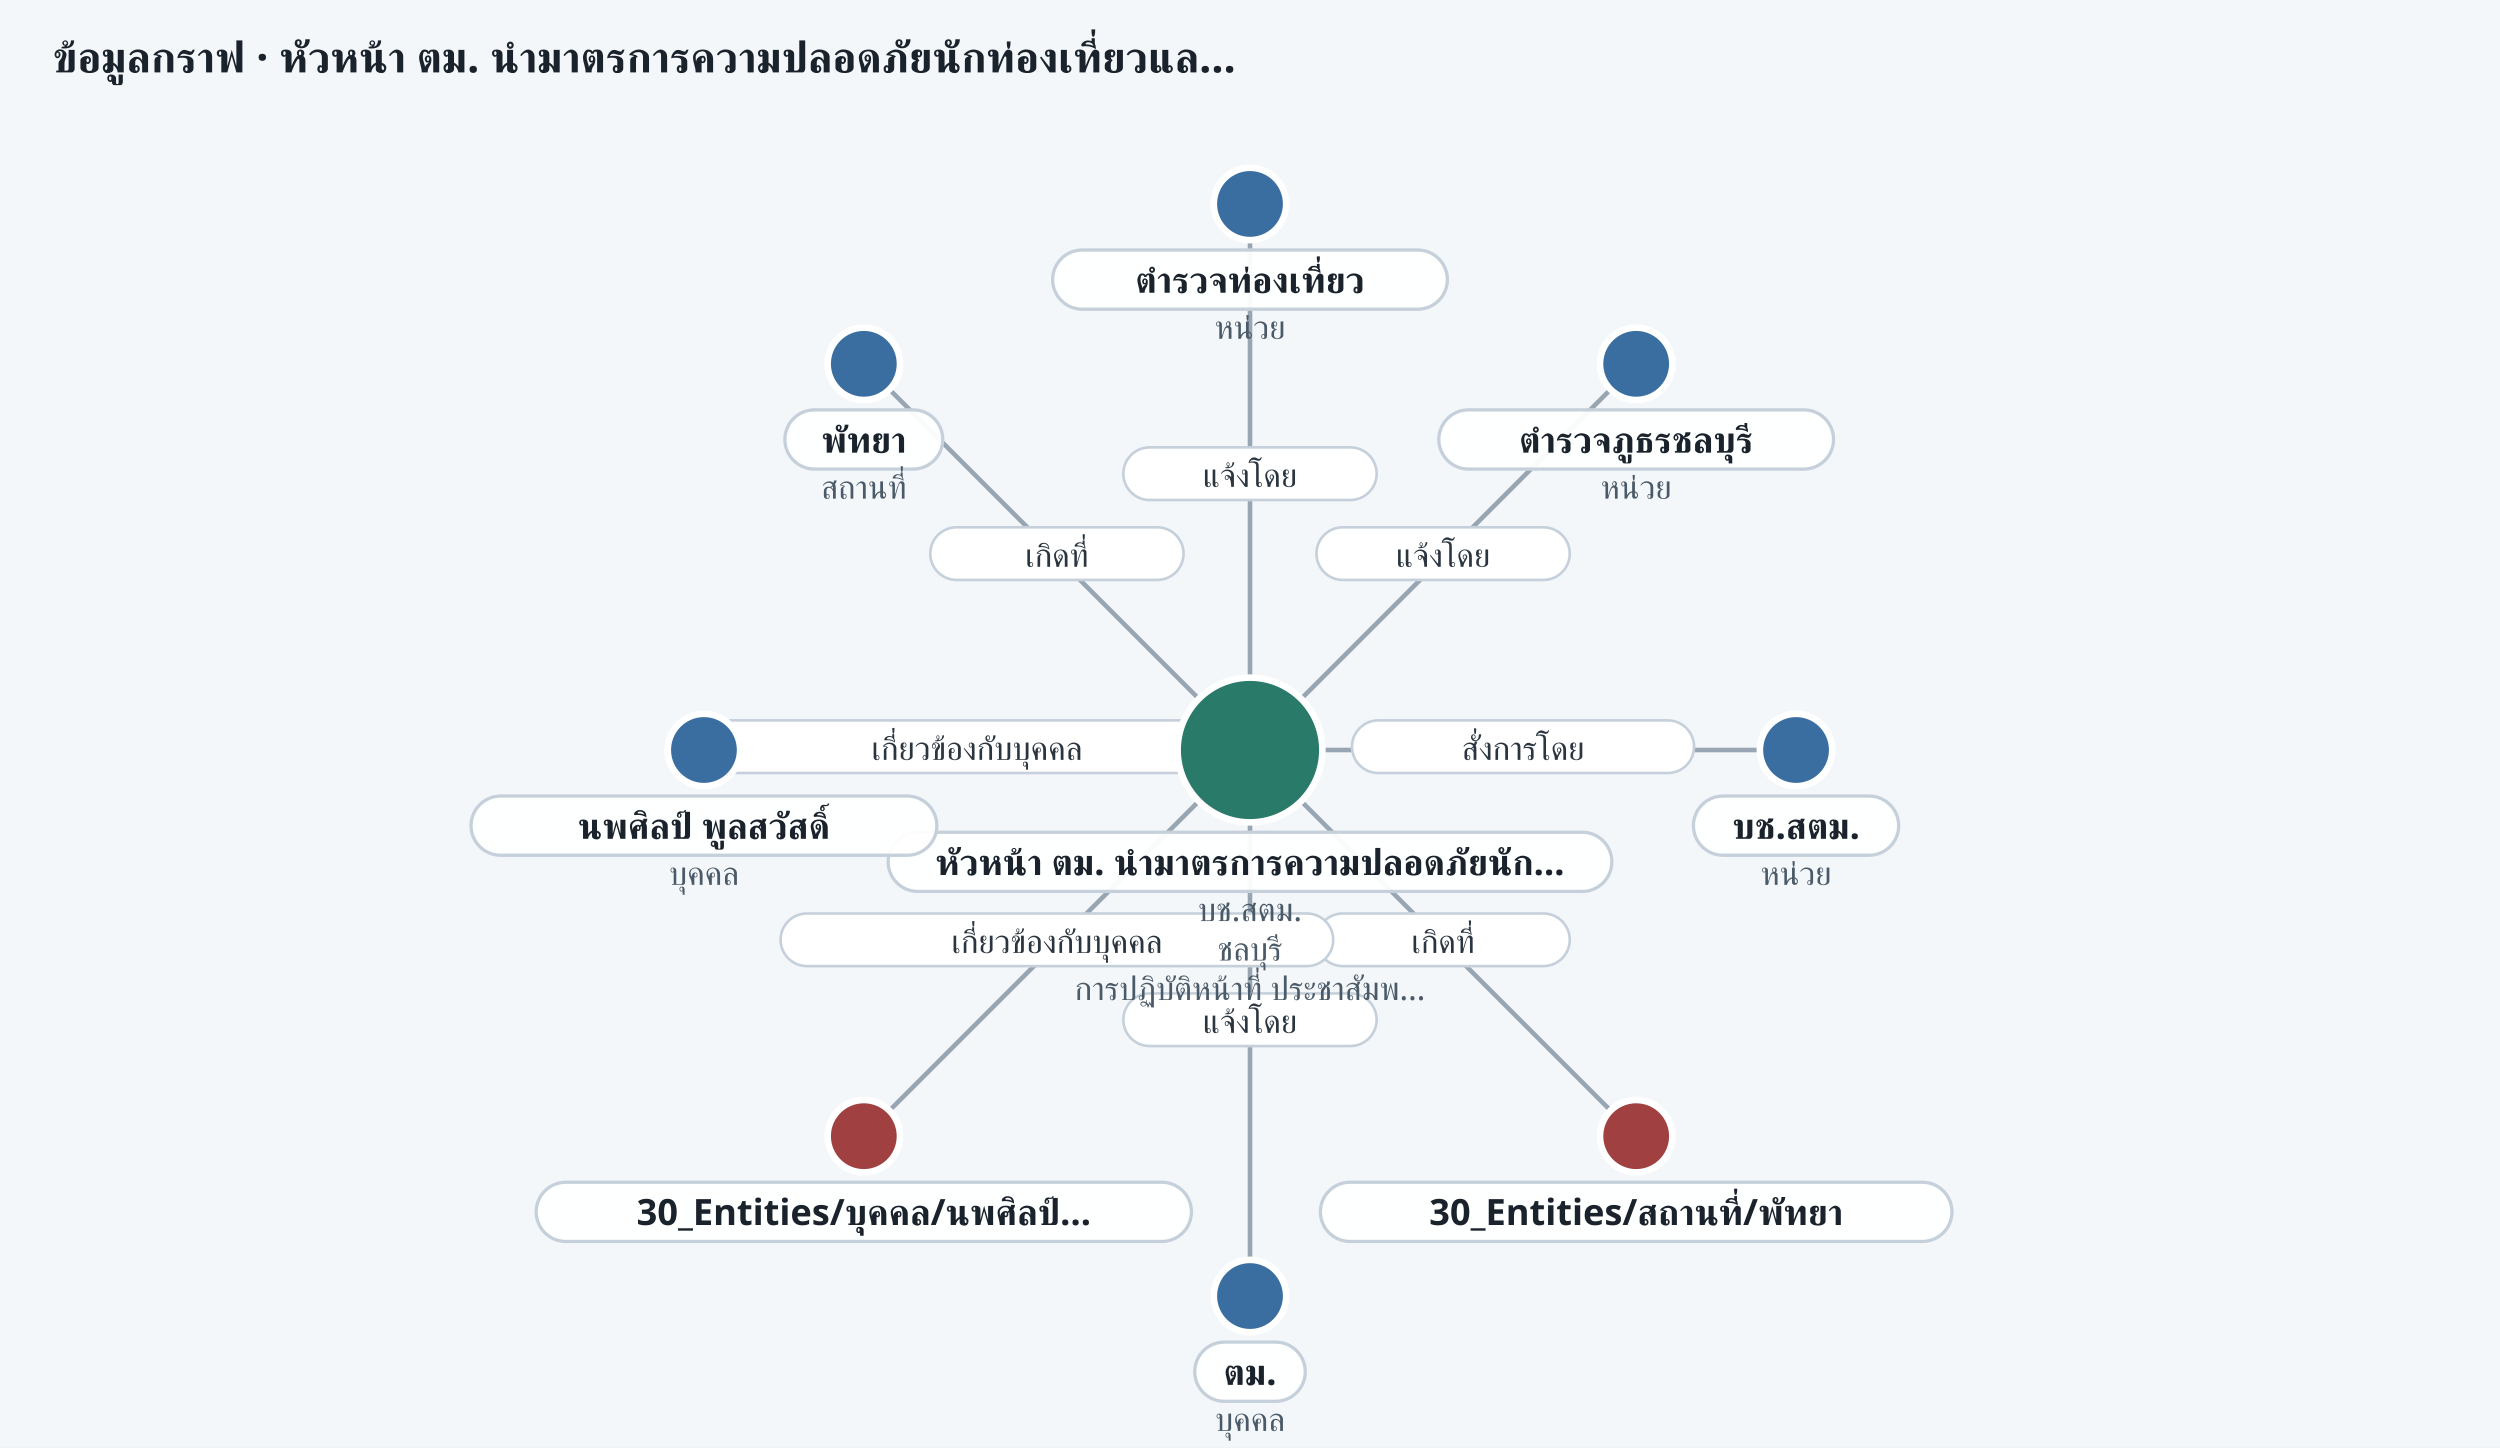
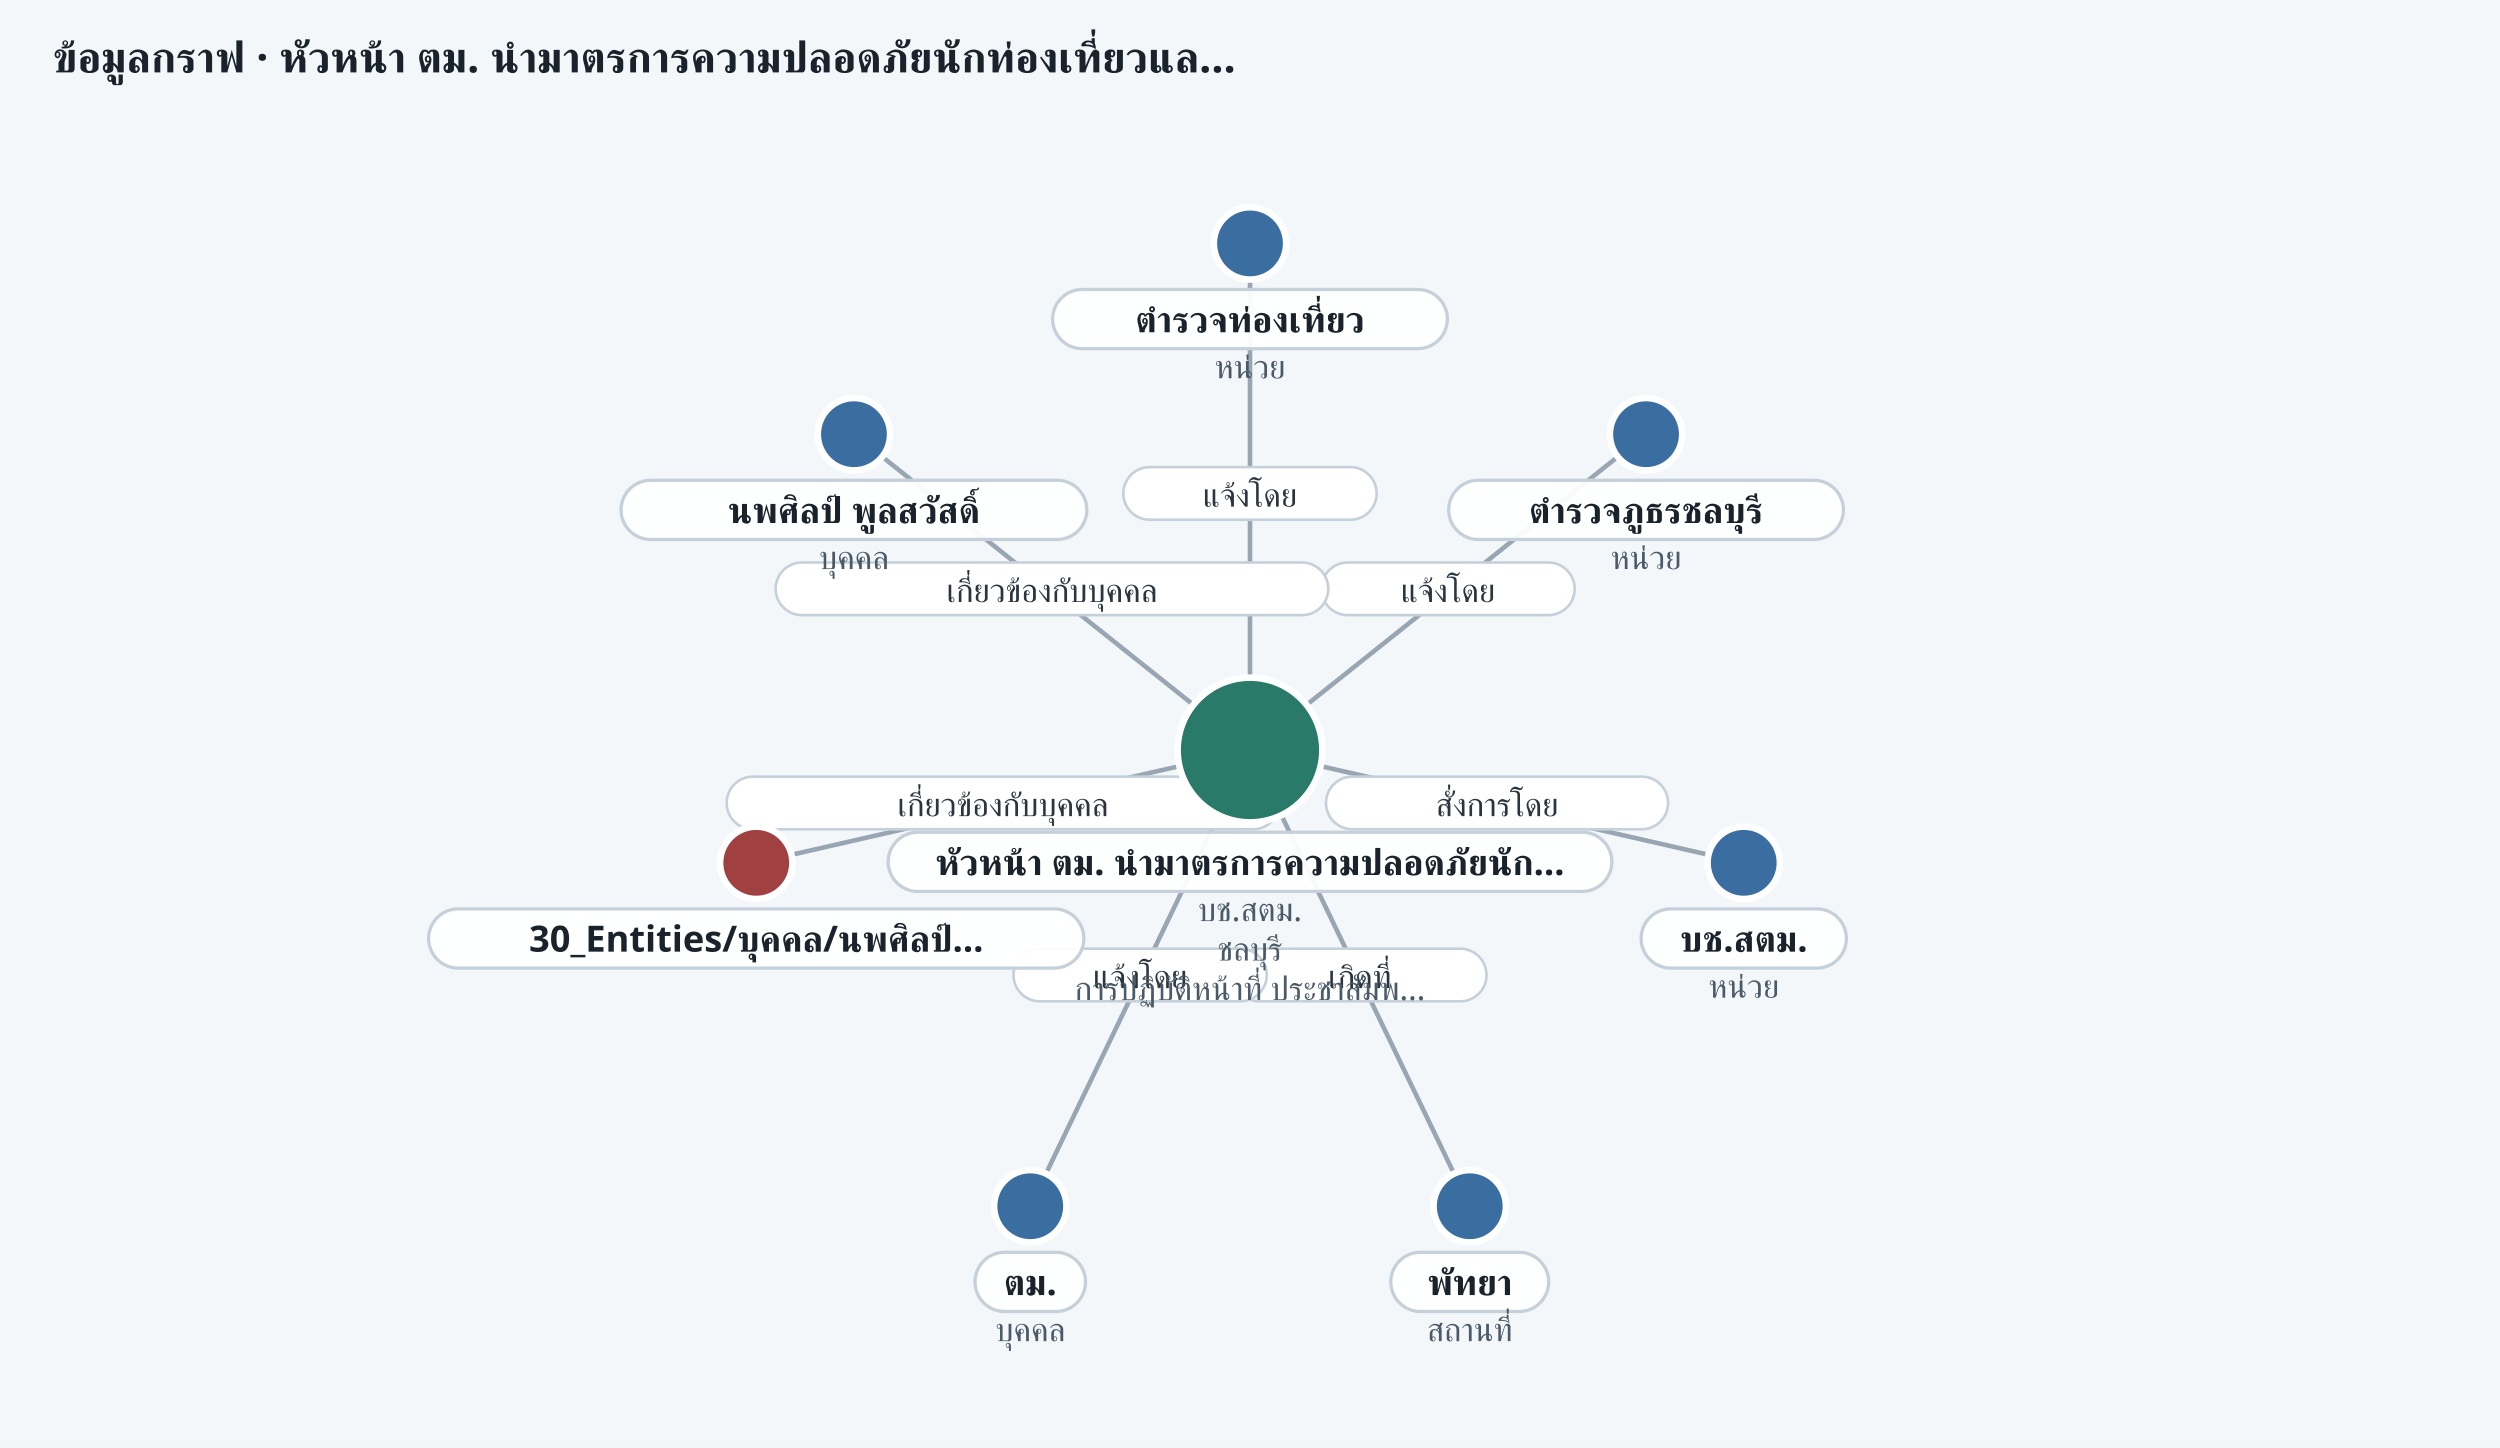
<svg xmlns="http://www.w3.org/2000/svg" width="760" height="440" viewBox="0 0 760 440" role="img" aria-label="ego graph 20261023-police-07">
  <rect width="100%" height="100%" fill="#f4f7fa" />
  <text x="16" y="22" font-size="13" font-weight="700" fill="#1a222c" font-family="Sarabun, Anuphan, sans-serif">ข้อมูลกราฟ · หัวหน้า ตม. นำมาตรการความปลอดภัยนักท่องเที่ยวแล…</text>
-   <line x1="380.0" y1="228.0" x2="380.0" y2="62.0" stroke="#7a8a9a" stroke-width="1.4" opacity="0.75" />
-   <rect x="341.5" y="136.0" width="77.0" height="16" rx="8" fill="#fff" stroke="#c5d0da" stroke-width="0.8" />
-   <text x="380.0" y="148.0" text-anchor="middle" font-size="10" fill="#2a3540" font-family="Sarabun, Anuphan, sans-serif">แจ้งโดย</text>
-   <line x1="380.0" y1="228.0" x2="497.4" y2="110.6" stroke="#7a8a9a" stroke-width="1.4" opacity="0.75" />
-   <rect x="400.2" y="160.3" width="77.0" height="16" rx="8" fill="#fff" stroke="#c5d0da" stroke-width="0.8" />
-   <text x="438.7" y="172.3" text-anchor="middle" font-size="10" fill="#2a3540" font-family="Sarabun, Anuphan, sans-serif">แจ้งโดย</text>
-   <line x1="380.0" y1="228.0" x2="546.0" y2="228.0" stroke="#7a8a9a" stroke-width="1.4" opacity="0.75" />
-   <rect x="411.0" y="219.0" width="104.0" height="16" rx="8" fill="#fff" stroke="#c5d0da" stroke-width="0.8" />
-   <text x="463.0" y="231.0" text-anchor="middle" font-size="10" fill="#2a3540" font-family="Sarabun, Anuphan, sans-serif">สั่งการโดย</text>
-   <line x1="380.0" y1="228.0" x2="497.4" y2="345.4" stroke="#7a8a9a" stroke-width="1.4" opacity="0.75" />
-   <rect x="400.2" y="277.7" width="77.0" height="16" rx="8" fill="#fff" stroke="#c5d0da" stroke-width="0.8" />
-   <text x="438.7" y="289.7" text-anchor="middle" font-size="10" fill="#2a3540" font-family="Sarabun, Anuphan, sans-serif">เกิดที่</text>
-   <line x1="380.0" y1="228.0" x2="380.0" y2="394.0" stroke="#7a8a9a" stroke-width="1.4" opacity="0.75" />
-   <rect x="341.5" y="302.0" width="77.0" height="16" rx="8" fill="#fff" stroke="#c5d0da" stroke-width="0.8" />
-   <text x="380.0" y="314.0" text-anchor="middle" font-size="10" fill="#2a3540" font-family="Sarabun, Anuphan, sans-serif">แจ้งโดย</text>
-   <line x1="380.0" y1="228.0" x2="262.6" y2="345.4" stroke="#7a8a9a" stroke-width="1.4" opacity="0.75" />
-   <rect x="237.3" y="277.7" width="168.0" height="16" rx="8" fill="#fff" stroke="#c5d0da" stroke-width="0.8" />
-   <text x="321.3" y="289.7" text-anchor="middle" font-size="10" fill="#2a3540" font-family="Sarabun, Anuphan, sans-serif">เกี่ยวข้องกับบุคคล</text>
-   <line x1="380.0" y1="228.0" x2="214.0" y2="228.0" stroke="#7a8a9a" stroke-width="1.4" opacity="0.75" />
-   <rect x="213.0" y="219.0" width="168.0" height="16" rx="8" fill="#fff" stroke="#c5d0da" stroke-width="0.8" />
-   <text x="297.0" y="231.0" text-anchor="middle" font-size="10" fill="#2a3540" font-family="Sarabun, Anuphan, sans-serif">เกี่ยวข้องกับบุคคล</text>
-   <line x1="380.0" y1="228.0" x2="262.6" y2="110.6" stroke="#7a8a9a" stroke-width="1.4" opacity="0.75" />
-   <rect x="282.8" y="160.3" width="77.0" height="16" rx="8" fill="#fff" stroke="#c5d0da" stroke-width="0.8" />
-   <text x="321.3" y="172.3" text-anchor="middle" font-size="10" fill="#2a3540" font-family="Sarabun, Anuphan, sans-serif">เกิดที่</text>
+   <line x1="380.0" y1="228.0" x2="380.0" y2="74.0" stroke="#7a8a9a" stroke-width="1.4" opacity="0.75" />
+   <rect x="341.5" y="142.0" width="77.0" height="16" rx="8" fill="#fff" stroke="#c5d0da" stroke-width="0.8" />
+   <text x="380.0" y="154.0" text-anchor="middle" font-size="10" fill="#2a3540" font-family="Sarabun, Anuphan, sans-serif">แจ้งโดย</text>
+   <line x1="380.0" y1="228.0" x2="500.4" y2="132.0" stroke="#7a8a9a" stroke-width="1.4" opacity="0.75" />
+   <rect x="401.7" y="171.0" width="77.0" height="16" rx="8" fill="#fff" stroke="#c5d0da" stroke-width="0.8" />
+   <text x="440.2" y="183.0" text-anchor="middle" font-size="10" fill="#2a3540" font-family="Sarabun, Anuphan, sans-serif">แจ้งโดย</text>
+   <line x1="380.0" y1="228.0" x2="530.1" y2="262.3" stroke="#7a8a9a" stroke-width="1.4" opacity="0.75" />
+   <rect x="403.1" y="236.1" width="104.0" height="16" rx="8" fill="#fff" stroke="#c5d0da" stroke-width="0.8" />
+   <text x="455.1" y="248.1" text-anchor="middle" font-size="10" fill="#2a3540" font-family="Sarabun, Anuphan, sans-serif">สั่งการโดย</text>
+   <line x1="380.0" y1="228.0" x2="446.8" y2="366.7" stroke="#7a8a9a" stroke-width="1.4" opacity="0.75" />
+   <rect x="374.9" y="288.4" width="77.0" height="16" rx="8" fill="#fff" stroke="#c5d0da" stroke-width="0.8" />
+   <text x="413.4" y="300.4" text-anchor="middle" font-size="10" fill="#2a3540" font-family="Sarabun, Anuphan, sans-serif">เกิดที่</text>
+   <line x1="380.0" y1="228.0" x2="313.2" y2="366.7" stroke="#7a8a9a" stroke-width="1.4" opacity="0.75" />
+   <rect x="308.1" y="288.4" width="77.0" height="16" rx="8" fill="#fff" stroke="#c5d0da" stroke-width="0.8" />
+   <text x="346.6" y="300.4" text-anchor="middle" font-size="10" fill="#2a3540" font-family="Sarabun, Anuphan, sans-serif">แจ้งโดย</text>
+   <line x1="380.0" y1="228.0" x2="229.9" y2="262.3" stroke="#7a8a9a" stroke-width="1.4" opacity="0.75" />
+   <rect x="220.9" y="236.1" width="168.0" height="16" rx="8" fill="#fff" stroke="#c5d0da" stroke-width="0.8" />
+   <text x="304.9" y="248.1" text-anchor="middle" font-size="10" fill="#2a3540" font-family="Sarabun, Anuphan, sans-serif">เกี่ยวข้องกับบุคคล</text>
+   <line x1="380.0" y1="228.0" x2="259.6" y2="132.0" stroke="#7a8a9a" stroke-width="1.4" opacity="0.75" />
+   <rect x="235.8" y="171.0" width="168.0" height="16" rx="8" fill="#fff" stroke="#c5d0da" stroke-width="0.8" />
+   <text x="319.8" y="183.0" text-anchor="middle" font-size="10" fill="#2a3540" font-family="Sarabun, Anuphan, sans-serif">เกี่ยวข้องกับบุคคล</text>
  <circle cx="380.0" cy="228.0" r="22" fill="#2a7a6a" stroke="#fff" stroke-width="2" />
  <rect x="270.0" y="253.0" width="220.0" height="18" rx="9" fill="rgba(255,255,255,0.94)" stroke="#c5d0da" />
  <text x="380.0" y="266.0" text-anchor="middle" font-size="11" font-weight="600" fill="#1a222c" font-family="Sarabun, Anuphan, sans-serif">หัวหน้า ตม. นำมาตรการความปลอดภัยนัก…</text>
  <text x="380.0" y="280.0" text-anchor="middle" font-size="10" fill="#4a5a68" font-family="Sarabun, Anuphan, sans-serif">บช.สตม.</text>
  <text x="380.0" y="292.0" text-anchor="middle" font-size="10" fill="#4a5a68" font-family="Sarabun, Anuphan, sans-serif">ชลบุรี</text>
  <text x="380.0" y="304.0" text-anchor="middle" font-size="10" fill="#4a5a68" font-family="Sarabun, Anuphan, sans-serif">การปฏิบัติหน้าที่ ประชาสัมพ…</text>
-   <circle cx="380.0" cy="62.0" r="11" fill="#3a6ea0" stroke="#fff" stroke-width="2" />
-   <rect x="320.0" y="76.0" width="120.0" height="18" rx="9" fill="rgba(255,255,255,0.94)" stroke="#c5d0da" />
-   <text x="380.0" y="89.0" text-anchor="middle" font-size="11" font-weight="600" fill="#1a222c" font-family="Sarabun, Anuphan, sans-serif">ตำรวจท่องเที่ยว</text>
-   <text x="380.0" y="103.0" text-anchor="middle" font-size="10" fill="#4a5a68" font-family="Sarabun, Anuphan, sans-serif">หน่วย</text>
-   <circle cx="497.4" cy="110.6" r="11" fill="#3a6ea0" stroke="#fff" stroke-width="2" />
-   <rect x="437.4" y="124.6" width="120.0" height="18" rx="9" fill="rgba(255,255,255,0.94)" stroke="#c5d0da" />
-   <text x="497.4" y="137.6" text-anchor="middle" font-size="11" font-weight="600" fill="#1a222c" font-family="Sarabun, Anuphan, sans-serif">ตำรวจภูธรชลบุรี</text>
-   <text x="497.4" y="151.6" text-anchor="middle" font-size="10" fill="#4a5a68" font-family="Sarabun, Anuphan, sans-serif">หน่วย</text>
-   <circle cx="546.0" cy="228.0" r="11" fill="#3a6ea0" stroke="#fff" stroke-width="2" />
-   <rect x="514.8" y="242.0" width="62.4" height="18" rx="9" fill="rgba(255,255,255,0.94)" stroke="#c5d0da" />
-   <text x="546.0" y="255.0" text-anchor="middle" font-size="11" font-weight="600" fill="#1a222c" font-family="Sarabun, Anuphan, sans-serif">บช.สตม.</text>
-   <text x="546.0" y="269.0" text-anchor="middle" font-size="10" fill="#4a5a68" font-family="Sarabun, Anuphan, sans-serif">หน่วย</text>
-   <circle cx="497.4" cy="345.4" r="11" fill="#a04040" stroke="#fff" stroke-width="2" />
-   <rect x="401.4" y="359.4" width="192.0" height="18" rx="9" fill="rgba(255,255,255,0.94)" stroke="#c5d0da" />
-   <text x="497.4" y="372.4" text-anchor="middle" font-size="11" font-weight="600" fill="#1a222c" font-family="Sarabun, Anuphan, sans-serif">30_Entities/สถานที่/พัทยา</text>
-   <circle cx="380.0" cy="394.0" r="11" fill="#3a6ea0" stroke="#fff" stroke-width="2" />
-   <rect x="363.2" y="408.0" width="33.6" height="18" rx="9" fill="rgba(255,255,255,0.94)" stroke="#c5d0da" />
-   <text x="380.0" y="421.0" text-anchor="middle" font-size="11" font-weight="600" fill="#1a222c" font-family="Sarabun, Anuphan, sans-serif">ตม.</text>
-   <text x="380.0" y="435.0" text-anchor="middle" font-size="10" fill="#4a5a68" font-family="Sarabun, Anuphan, sans-serif">บุคคล</text>
-   <circle cx="262.6" cy="345.4" r="11" fill="#a04040" stroke="#fff" stroke-width="2" />
-   <rect x="163.0" y="359.4" width="199.2" height="18" rx="9" fill="rgba(255,255,255,0.94)" stroke="#c5d0da" />
-   <text x="262.6" y="372.4" text-anchor="middle" font-size="11" font-weight="600" fill="#1a222c" font-family="Sarabun, Anuphan, sans-serif">30_Entities/บุคคล/นพศิลป์…</text>
-   <circle cx="214.0" cy="228.0" r="11" fill="#3a6ea0" stroke="#fff" stroke-width="2" />
-   <rect x="143.2" y="242.0" width="141.6" height="18" rx="9" fill="rgba(255,255,255,0.94)" stroke="#c5d0da" />
-   <text x="214.0" y="255.0" text-anchor="middle" font-size="11" font-weight="600" fill="#1a222c" font-family="Sarabun, Anuphan, sans-serif">นพศิลป์ พูลสวัสดิ์</text>
-   <text x="214.0" y="269.0" text-anchor="middle" font-size="10" fill="#4a5a68" font-family="Sarabun, Anuphan, sans-serif">บุคคล</text>
-   <circle cx="262.6" cy="110.6" r="11" fill="#3a6ea0" stroke="#fff" stroke-width="2" />
-   <rect x="238.6" y="124.6" width="48.0" height="18" rx="9" fill="rgba(255,255,255,0.94)" stroke="#c5d0da" />
-   <text x="262.6" y="137.6" text-anchor="middle" font-size="11" font-weight="600" fill="#1a222c" font-family="Sarabun, Anuphan, sans-serif">พัทยา</text>
-   <text x="262.6" y="151.6" text-anchor="middle" font-size="10" fill="#4a5a68" font-family="Sarabun, Anuphan, sans-serif">สถานที่</text>
+   <circle cx="380.0" cy="74.0" r="11" fill="#3a6ea0" stroke="#fff" stroke-width="2" />
+   <rect x="320.0" y="88.0" width="120.0" height="18" rx="9" fill="rgba(255,255,255,0.94)" stroke="#c5d0da" />
+   <text x="380.0" y="101.0" text-anchor="middle" font-size="11" font-weight="600" fill="#1a222c" font-family="Sarabun, Anuphan, sans-serif">ตำรวจท่องเที่ยว</text>
+   <text x="380.0" y="115.0" text-anchor="middle" font-size="10" fill="#4a5a68" font-family="Sarabun, Anuphan, sans-serif">หน่วย</text>
+   <circle cx="500.4" cy="132.0" r="11" fill="#3a6ea0" stroke="#fff" stroke-width="2" />
+   <rect x="440.4" y="146.0" width="120.0" height="18" rx="9" fill="rgba(255,255,255,0.94)" stroke="#c5d0da" />
+   <text x="500.4" y="159.0" text-anchor="middle" font-size="11" font-weight="600" fill="#1a222c" font-family="Sarabun, Anuphan, sans-serif">ตำรวจภูธรชลบุรี</text>
+   <text x="500.4" y="173.0" text-anchor="middle" font-size="10" fill="#4a5a68" font-family="Sarabun, Anuphan, sans-serif">หน่วย</text>
+   <circle cx="530.1" cy="262.3" r="11" fill="#3a6ea0" stroke="#fff" stroke-width="2" />
+   <rect x="498.9" y="276.3" width="62.4" height="18" rx="9" fill="rgba(255,255,255,0.94)" stroke="#c5d0da" />
+   <text x="530.1" y="289.3" text-anchor="middle" font-size="11" font-weight="600" fill="#1a222c" font-family="Sarabun, Anuphan, sans-serif">บช.สตม.</text>
+   <text x="530.1" y="303.3" text-anchor="middle" font-size="10" fill="#4a5a68" font-family="Sarabun, Anuphan, sans-serif">หน่วย</text>
+   <circle cx="446.8" cy="366.7" r="11" fill="#3a6ea0" stroke="#fff" stroke-width="2" />
+   <rect x="422.8" y="380.7" width="48.0" height="18" rx="9" fill="rgba(255,255,255,0.94)" stroke="#c5d0da" />
+   <text x="446.8" y="393.7" text-anchor="middle" font-size="11" font-weight="600" fill="#1a222c" font-family="Sarabun, Anuphan, sans-serif">พัทยา</text>
+   <text x="446.8" y="407.7" text-anchor="middle" font-size="10" fill="#4a5a68" font-family="Sarabun, Anuphan, sans-serif">สถานที่</text>
+   <circle cx="313.2" cy="366.7" r="11" fill="#3a6ea0" stroke="#fff" stroke-width="2" />
+   <rect x="296.4" y="380.7" width="33.6" height="18" rx="9" fill="rgba(255,255,255,0.94)" stroke="#c5d0da" />
+   <text x="313.2" y="393.7" text-anchor="middle" font-size="11" font-weight="600" fill="#1a222c" font-family="Sarabun, Anuphan, sans-serif">ตม.</text>
+   <text x="313.2" y="407.7" text-anchor="middle" font-size="10" fill="#4a5a68" font-family="Sarabun, Anuphan, sans-serif">บุคคล</text>
+   <circle cx="229.9" cy="262.3" r="11" fill="#a04040" stroke="#fff" stroke-width="2" />
+   <rect x="130.3" y="276.3" width="199.2" height="18" rx="9" fill="rgba(255,255,255,0.94)" stroke="#c5d0da" />
+   <text x="229.9" y="289.3" text-anchor="middle" font-size="11" font-weight="600" fill="#1a222c" font-family="Sarabun, Anuphan, sans-serif">30_Entities/บุคคล/นพศิลป์…</text>
+   <circle cx="259.6" cy="132.0" r="11" fill="#3a6ea0" stroke="#fff" stroke-width="2" />
+   <rect x="188.8" y="146.0" width="141.6" height="18" rx="9" fill="rgba(255,255,255,0.94)" stroke="#c5d0da" />
+   <text x="259.6" y="159.0" text-anchor="middle" font-size="11" font-weight="600" fill="#1a222c" font-family="Sarabun, Anuphan, sans-serif">นพศิลป์ พูลสวัสดิ์</text>
+   <text x="259.6" y="173.0" text-anchor="middle" font-size="10" fill="#4a5a68" font-family="Sarabun, Anuphan, sans-serif">บุคคล</text>
</svg>
